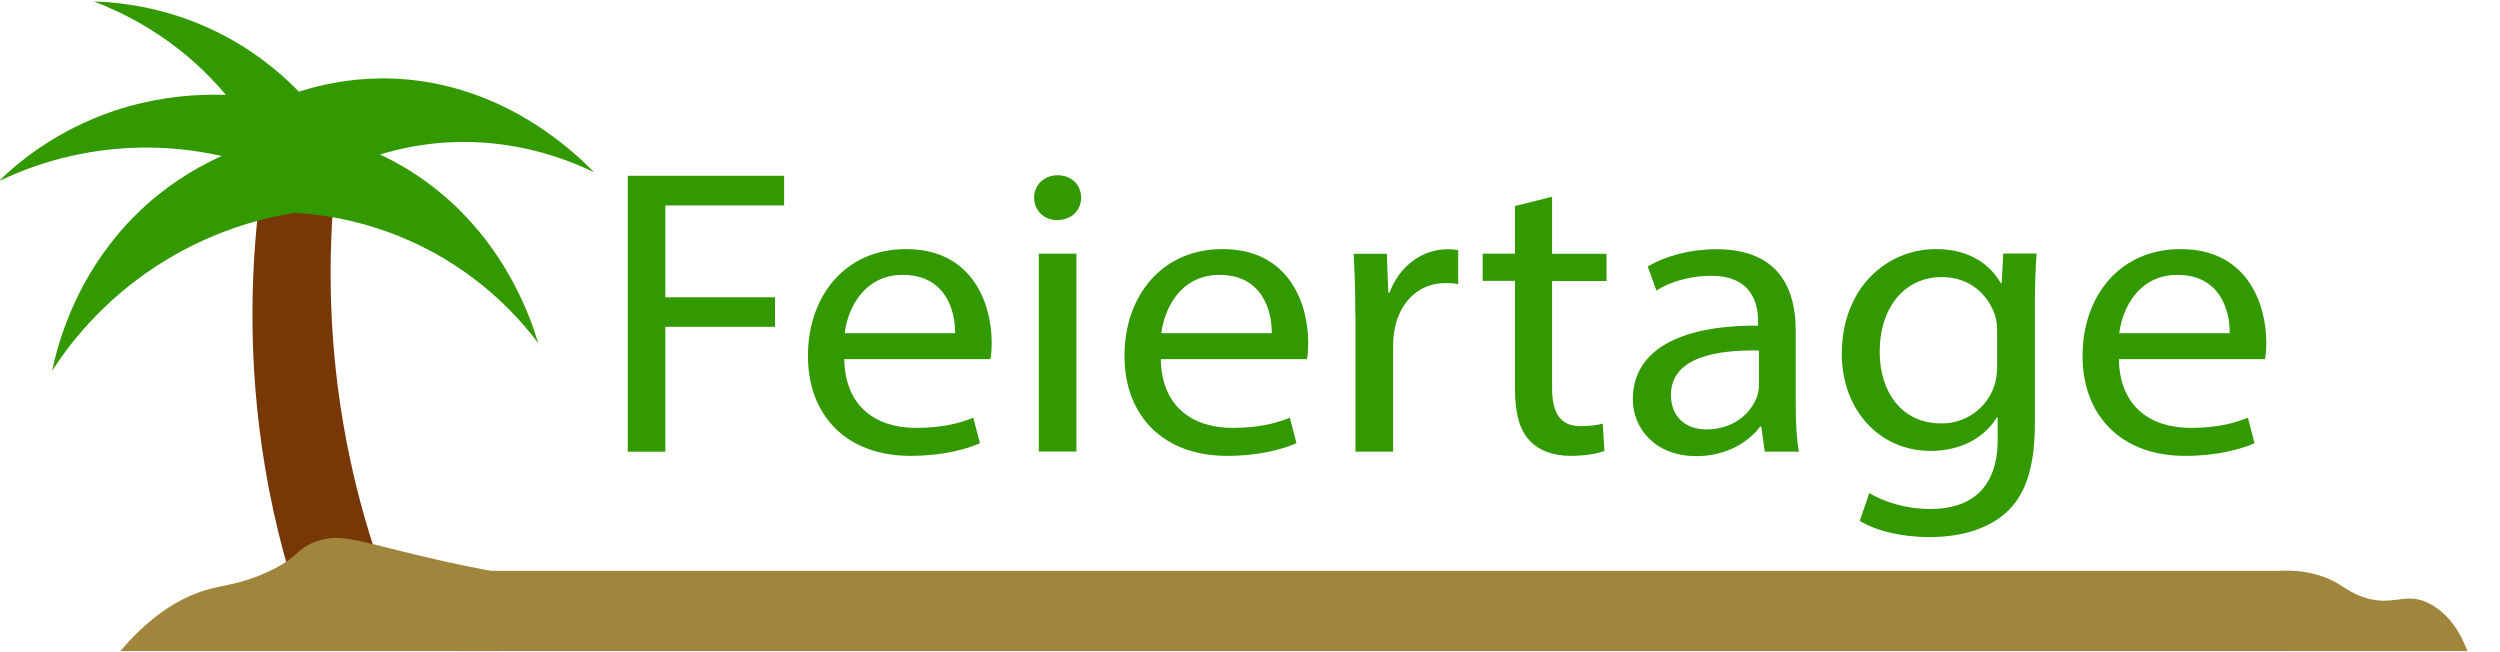
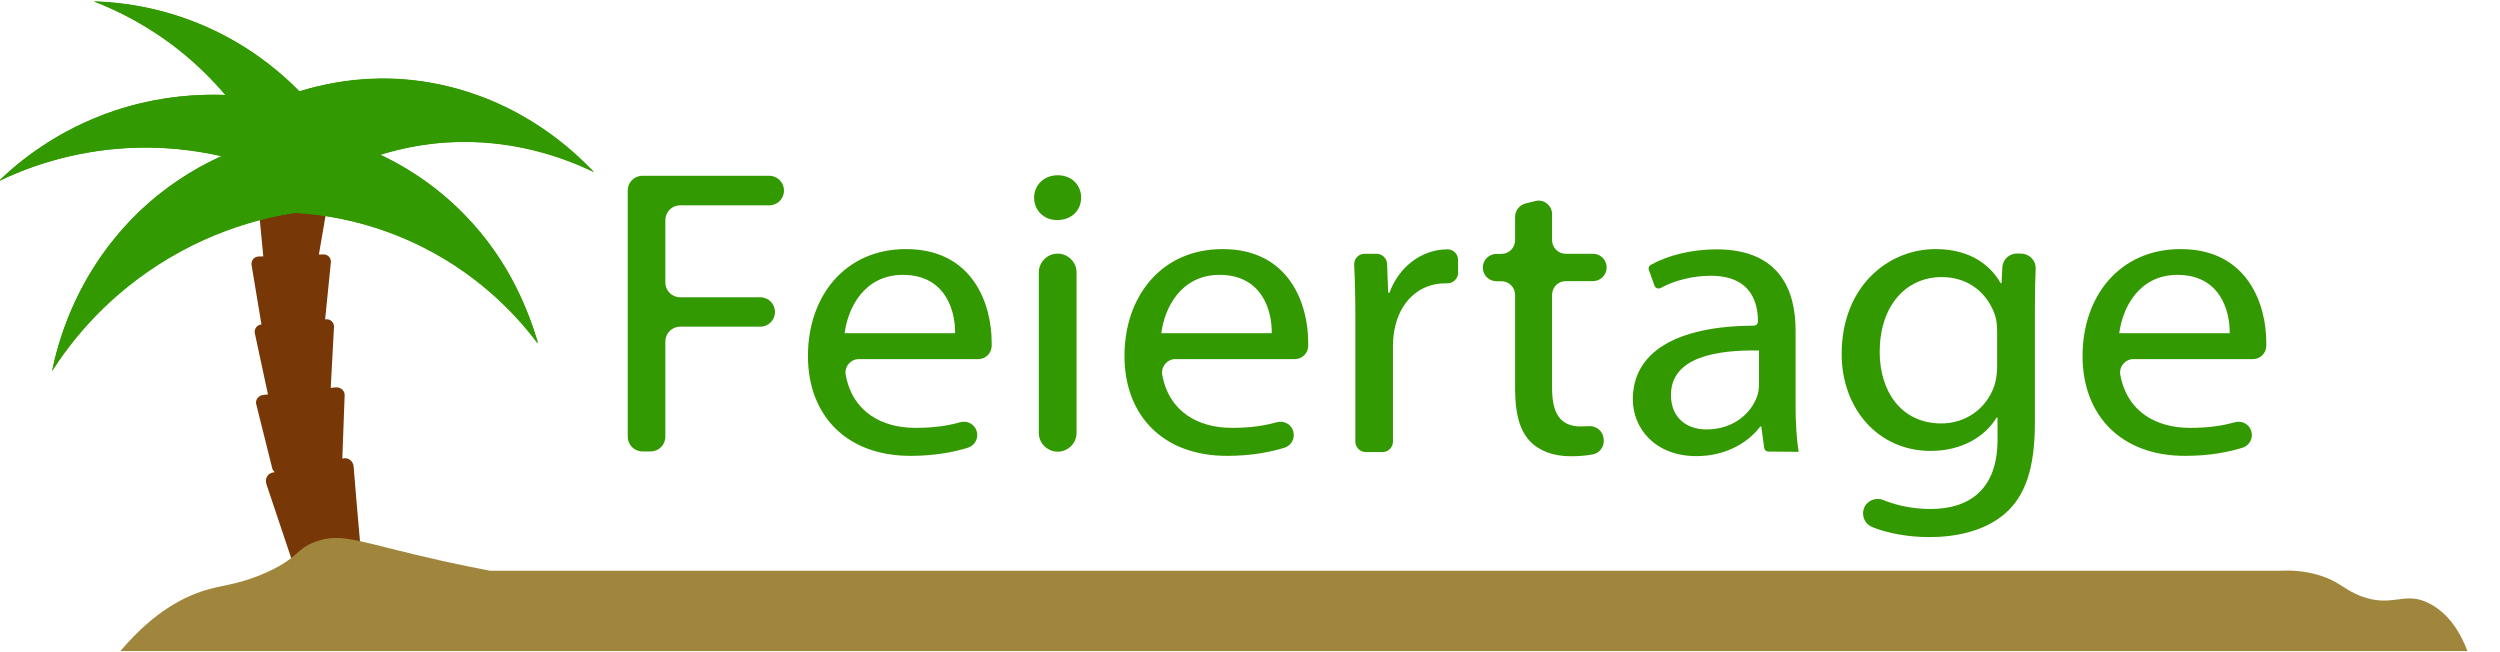
<svg xmlns="http://www.w3.org/2000/svg" version="1.1" id="Ebene_1" x="0px" y="0px" viewBox="0 0 1920 500" style="enable-background:new 0 0 1920 500;" xml:space="preserve">
  <style type="text/css">
	.st0{fill:#773707;}
- 	.st1{fill:#A0863C;}
- 	.st2{fill:#339900;}
+ 	.st1{fill:#339900;}
+ 	.st2{fill:#A0863C;}
</style>
  <g>
-     <path class="st0" d="M293.2,438.4h-71.5c-5.6-19.3-10.7-39.8-14.9-61.5c-16.9-87.1-15-165.4-6.9-228.3c18.9,0.3,37.7,0.7,56.6,1   c-4.7,55-4.4,125.9,12.9,205.5C276,385.5,284.3,413.4,293.2,438.4z" />
+     <path class="st0" d="M271.6,358.4c-0.3-4.1-3.9-7.1-7.6-6.4l-1.1,0.2c0.6-16.2,1.2-32.4,1.8-48.7c0.1-3.5-3.1-6.3-6.8-6l-3.9,0.4   c0.8-15.6,1.7-31.2,2.5-46.8c0.2-3.4-2.6-6.1-6-5.9l-0.8,0.1c1.5-14.6,2.9-29.2,4.4-43.8c0.3-3.4-2.3-6.2-5.7-6.1l-3.5,0.1   c2-11.5,3.9-23,5.9-34.4c0.5-2.8-1.6-5.5-4.5-5.6l-42.8-1.6c-2.9-0.1-5.2,2.3-4.9,5.2c1.2,12.6,2.4,25.2,3.6,37.8l-3.7,0.1   c-3.4,0.1-5.8,3.2-5.3,6.5c2.5,15.2,5.1,30.4,7.6,45.7l-0.1,0c-3.3,0.3-5.7,3.4-5,6.7c3.4,15.7,6.7,31.3,10.1,47l-3.6,0.4   c-3.7,0.4-6.3,3.8-5.4,7.2c4.1,16.4,8.2,32.8,12.3,49.2c0.3,1.2,1,2.2,1.9,2.9l-1.9,0.4c-3.7,0.8-5.8,4.9-4.5,8.8   c6.3,18.7,12.5,37.4,18.8,56.1c1.1,3.2,4.2,5.2,7.3,4.6l41-8.4c3.1-0.6,5.1-3.6,4.9-7.1C274.8,397.7,273.2,378,271.6,358.4z" />
  </g>
-   <path class="st1" d="M384.8,500H92.5c26.5-31.4,51-43.1,69.1-47.8c11.9-3.1,24.6-4.1,43.6-12.8c24.3-11,21.7-17.7,37.2-23.4  c20.7-7.6,34.5,0.8,97.8,14.9c15.4,3.4,28,5.9,36.1,7.4C379.1,458.9,381.9,479.5,384.8,500z" />
-   <path class="st2" d="M413.4,263.6c-13.7-18.2-41.9-50.6-88.6-73.9c-39.8-19.9-76.2-24.9-98-26.2c2.7-20.9,5.4-41.9,8.2-62.8  c22.6,3.9,73.7,16.3,118.9,61.6C390.5,199.1,406.5,240.7,413.4,263.6z" />
-   <path class="st2" d="M456.3,132.3c-21.6-10.4-62.1-26-113.3-22.9c-55.3,3.3-95.7,26.8-115.8,40.6c-2-25.6-4-51.1-5.9-76.7  c21.6-8,72-22.7,133.5-4C404.7,84.5,439.1,114.8,456.3,132.3z" />
-   <path class="st2" d="M40,284.8c12.3-19.1,37.4-52.8,80.8-80.9c47.9-31,93.6-39.3,116.6-41.9c-11.9-17.9-23.9-35.7-35.8-53.6  c-21.9,6.2-71,23.5-111.6,72.2C57.1,220,44.9,262,40,284.8z" />
-   <path class="st2" d="M72.1,1.1c20.2,7.7,56.1,24.2,89.6,58.7c36.2,37.3,51.7,76.9,58.3,97.9c14.7-13.9,29.3-27.7,44-41.6  c-10.6-18.5-37.5-59.3-89.5-87.5C132.4,5.8,93.1,1.8,72.1,1.1z" />
-   <path class="st2" d="M-1,139.2c19.2-9.3,55.6-23.9,103.6-25.7c51.9-1.9,91.7,12,111.7,20.5c-0.5-18.9-0.9-37.7-1.4-56.6  c-20.8-4.1-69.2-10.9-124.9,7.6C42.8,100.2,13.5,125-1,139.2z" />
-   <rect x="350.8" y="438.4" class="st1" width="1401.8" height="61.6" />
+   <path class="st1" d="M413.4,263.6c-13.7-18.2-41.9-50.6-88.6-73.9c-39.8-19.9-76.2-24.9-98-26.2c2.7-20.9,5.4-41.9,8.2-62.8  c22.6,3.9,73.7,16.3,118.9,61.6C390.5,199.1,406.5,240.7,413.4,263.6z" />
+   <path class="st1" d="M456.3,132.3c-21.6-10.4-62.1-26-113.3-22.9c-55.3,3.3-95.7,26.8-115.8,40.6c-2-25.6-4-51.1-5.9-76.7  c21.6-8,72-22.7,133.5-4C404.7,84.5,439.1,114.8,456.3,132.3z" />
+   <path class="st1" d="M40,284.8c12.3-19.1,37.4-52.8,80.8-80.9c47.9-31,93.6-39.3,116.6-41.9c-11.9-17.9-23.9-35.7-35.8-53.6  c-21.9,6.2-71,23.5-111.6,72.2C57.1,220,44.9,262,40,284.8z" />
+   <path class="st1" d="M72.1,1.1c20.2,7.7,56.1,24.2,89.6,58.7c36.2,37.3,51.7,76.9,58.3,97.9c14.7-13.9,29.3-27.7,44-41.6  c-10.6-18.5-37.5-59.3-89.5-87.5C132.4,5.8,93.1,1.8,72.1,1.1z" />
+   <path class="st1" d="M-1,139.2c19.2-9.3,55.6-23.9,103.6-25.7c51.9-1.9,91.7,12,111.7,20.5c-0.5-18.9-0.9-37.7-1.4-56.6  c-20.8-4.1-69.2-10.9-124.9,7.6C42.8,100.2,13.5,125-1,139.2z" />
  <g>
-     <path class="st2" d="M482.1,135h120.1v22.8H511v70.5h84.2V251H511v95.9h-28.9V135z" />
-     <path class="st2" d="M648.4,275.8c0.6,37.4,25.5,52.8,54.8,52.8c20.8,0,33.6-3.5,44.3-7.8l5.1,19.6c-10.2,4.4-28,9.7-53.4,9.7   c-49.2,0-78.7-31.1-78.7-76.7c0-46.1,28.6-82.1,75.3-82.1c52.2,0,65.8,43.5,65.8,71.5c0,5.8-0.3,10-1,13H648.4z M733.5,255.9   c0.3-17.4-7.5-44.8-40.1-44.8c-29.7,0-42.3,25.5-44.7,44.8H733.5z" />
-     <path class="st2" d="M830.3,151.8c0,9.4-6.9,17.2-18.5,17.2c-10.5,0-17.6-7.8-17.6-17.2c0-9.5,7.4-17.2,18.1-17.2   C823.2,134.6,830.3,142.2,830.3,151.8z M797.8,346.8v-152h28.9v152H797.8z" />
-     <path class="st2" d="M891.5,275.8c0.6,37.4,25.5,52.8,54.8,52.8c20.8,0,33.6-3.5,44.3-7.8l5.1,19.6c-10.2,4.4-28,9.7-53.4,9.7   c-49.2,0-78.7-31.1-78.7-76.7c0-46.1,28.6-82.1,75.3-82.1c52.2,0,65.8,43.5,65.8,71.5c0,5.8-0.3,10-1,13H891.5z M976.7,255.9   c0.3-17.4-7.5-44.8-40.1-44.8c-29.7,0-42.3,25.5-44.7,44.8H976.7z" />
-     <path class="st2" d="M1040.9,242.2c0-17.9-0.5-33.2-1.3-47.3h25.5l1.1,29.8h1c7.5-20.4,25.1-33.3,44.6-33.3c3.2,0,5.4,0.2,8.1,0.8   v26c-3-0.6-5.9-0.8-9.9-0.8c-20.5,0-35,14.7-38.9,35.4c-0.8,3.9-1.2,8.4-1.2,12.9v81.2h-28.9V242.2z" />
-     <path class="st2" d="M1192,151.1v43.8h41.8v20.9H1192v81.9c0,18.9,5.7,29.6,22,29.6c7.5,0,13-0.9,16.9-2l1.3,21   c-5.6,2.1-14.7,3.8-26,3.8c-13.4,0-24.5-4.2-31.4-11.7c-8-8.4-11.3-21.8-11.3-39.7v-83h-24.8v-20.9h24.8v-36.6L1192,151.1z" />
-     <path class="st2" d="M1355.3,346.8l-2.6-19.2h-0.9c-8.8,11.9-26,22.7-48.9,22.7c-32.3,0-48.9-21.8-48.9-43.6   c0-36.8,34.3-57,96.2-56.6v-3.2c0-12.4-3.7-35.2-36.4-35.1c-14.9,0-30.5,4.2-41.7,11.3l-6.6-18.4c13.3-8.1,32.6-13.3,52.8-13.3   c48.9,0,60.8,31.8,60.8,62.2v56.9c0,13,0.6,25.9,2.4,36.4H1355.3z M1350.8,269.2c-31.5-0.6-67.5,4.7-67.5,34.1   c0,18.1,12.6,26.5,27.2,26.5c21.1,0,34.4-12.6,39-25.5c1-2.9,1.4-6.1,1.4-8.7V269.2z" />
-     <path class="st2" d="M1564.1,194.8c-0.8,10.7-1.3,23.1-1.3,41.6v88.3c0,35.2-7.6,56.3-22.8,69.6c-15.7,13.7-38.1,18.2-58.3,18.2   c-19.4,0-40.4-4.3-53.4-12.5l7.3-21.3c10.7,6.3,27.1,12.2,47.1,12.2c29.7,0,51.5-14.8,51.5-53.3v-16.9h-0.7   c-8.7,14.3-26.2,25.6-50.8,25.6c-39.9,0-68.2-32.2-68.2-74.4c0-51.6,35.3-80.6,72.2-80.6c27.8,0,42.8,13.6,49.9,26.2h0.7l1.2-22.8   H1564.1z M1533.8,254.6c0-4.5-0.4-8.6-1.6-12.4c-5.4-16.1-19.4-29.4-40.9-29.4c-27.8,0-47.7,22.3-47.7,57.6   c0,29.7,16.2,54.8,47.4,54.8c18.1,0,34.2-10.8,40.5-28.5c1.5-4.5,2.3-9.9,2.3-14.7V254.6z" />
-     <path class="st2" d="M1627.3,275.8c0.6,37.4,25.5,52.8,54.8,52.8c20.8,0,33.6-3.5,44.3-7.8l5.1,19.6c-10.2,4.4-28,9.7-53.4,9.7   c-49.2,0-78.7-31.1-78.7-76.7c0-46.1,28.6-82.1,75.3-82.1c52.2,0,65.8,43.5,65.8,71.5c0,5.8-0.3,10-1,13H1627.3z M1712.4,255.9   c0.3-17.4-7.5-44.8-40.1-44.8c-29.7,0-42.3,25.5-44.7,44.8H1712.4z" />
+     <path class="st1" d="M493.4,135h97.4c6.3,0,11.3,5.1,11.3,11.3v0.1c0,6.3-5.1,11.3-11.3,11.3h-68.5c-6.3,0-11.3,5.1-11.3,11.3V217   c0,6.3,5.1,11.3,11.3,11.3h61.6c6.3,0,11.3,5.1,11.3,11.3v0c0,6.3-5.1,11.3-11.3,11.3h-61.6c-6.3,0-11.3,5.1-11.3,11.3v73.2   c0,6.3-5.1,11.3-11.3,11.3h-6.3c-6.3,0-11.3-5.1-11.3-11.3V146.3C482.1,140,487.1,135,493.4,135z" />
+     <path class="st1" d="M659.6,275.8c-6.4,0-11.2,5.8-10.1,12.1c5.3,28.6,27.8,40.7,53.6,40.7c14.8,0,25.4-1.8,34.3-4.3   c5.6-1.6,11.4,1.6,12.8,7.2v0c1.4,5.2-1.6,10.7-6.7,12.3c-10.5,3.3-25.3,6.3-44.3,6.3c-49.2,0-78.7-31.1-78.7-76.7   c0-46.1,28.6-82.1,75.3-82.1c52.2,0,65.8,43.5,65.8,71.5c0,1.1,0,2.1,0,3c-0.1,5.5-4.7,10-10.2,10H659.6z M733.5,255.9   c0.3-17.4-7.5-44.8-40.1-44.8c-29.7,0-42.3,25.5-44.7,44.8H733.5z" />
+     <path class="st1" d="M830.3,151.8c0,9.4-6.9,17.2-18.5,17.2c-10.5,0-17.6-7.8-17.6-17.2c0-9.5,7.4-17.2,18.1-17.2   C823.2,134.6,830.3,142.2,830.3,151.8z M797.8,332.4V209.3c0-8,6.5-14.5,14.5-14.5l0,0c8,0,14.5,6.5,14.5,14.5v123.1   c0,8-6.5,14.5-14.5,14.5l0,0C804.3,346.8,797.8,340.4,797.8,332.4z" />
+     <path class="st1" d="M902.7,275.8c-6.4,0-11.2,5.8-10.1,12.1c5.3,28.6,27.8,40.7,53.6,40.7c14.8,0,25.4-1.8,34.3-4.3   c5.6-1.6,11.4,1.6,12.8,7.2l0,0c1.4,5.2-1.6,10.7-6.7,12.3c-10.5,3.3-25.3,6.3-44.3,6.3c-49.2,0-78.7-31.1-78.7-76.7   c0-46.1,28.6-82.1,75.3-82.1c52.2,0,65.8,43.5,65.8,71.5c0,1.1,0,2.1,0,3c-0.1,5.5-4.7,10-10.2,10H902.7z M976.7,255.9   c0.3-17.4-7.5-44.8-40.1-44.8c-29.7,0-42.3,25.5-44.7,44.8H976.7z" />
+     <path class="st1" d="M1040.9,242.2c0-14.4-0.3-27.1-0.9-38.9c-0.2-4.6,3.4-8.4,8-8.4h9.2c4.3,0,7.9,3.4,8.1,7.8l0.8,22.1h1   c7.5-20.4,25.1-33.3,44.6-33.3c0,0,0.1,0,0.1,0c4.4,0,8,3.6,8,8.1v9.9c0,4.5-3.7,8.1-8.2,8.1c-0.5,0-1.1,0-1.7,0   c-20.5,0-35,14.7-38.9,35.4c-0.8,3.9-1.2,8.4-1.2,12.9v73.2c0,4.5-3.6,8.1-8.1,8.1H1049c-4.5,0-8.1-3.6-8.1-8.1V242.2z" />
+     <path class="st1" d="M1192,164.5v19.9c0,5.8,4.7,10.5,10.5,10.5h20.9c5.8,0,10.5,4.7,10.5,10.5v0c0,5.8-4.7,10.5-10.5,10.5h-20.9   c-5.8,0-10.5,4.7-10.5,10.5v71.5c0,18.9,5.7,29.6,22,29.6c2.3,0,4.4-0.1,6.3-0.2c5.8-0.4,10.9,3.9,11.3,9.8l0.1,0.9   c0.3,5.3-3.3,10-8.5,11c-4.8,0.9-10.5,1.4-16.9,1.4c-13.4,0-24.5-4.2-31.4-11.7c-8-8.4-11.3-21.8-11.3-39.7v-72.5   c0-5.8-4.7-10.5-10.5-10.5h-3.8c-5.8,0-10.5-4.7-10.5-10.5v0c0-5.8,4.7-10.5,10.5-10.5h3.8c5.8,0,10.5-4.7,10.5-10.5v-18   c0-4.8,3.3-9,7.9-10.2l7.6-1.9C1185.6,152.7,1192,157.7,1192,164.5z" />
+     <path class="st1" d="M1358.1,346.8c-1.6,0-3-1.2-3.2-2.8l-2.2-16.4h-0.9c-8.8,11.9-26,22.7-48.9,22.7c-32.3,0-48.9-21.8-48.9-43.6   c0-36.2,33.2-56.3,92.9-56.6c1.8,0,3.2-1.4,3.2-3.2l0,0c0-12.4-3.7-35.2-36.4-35.1c-13.5,0-27.6,3.5-38.4,9.4   c-1.7,0.9-3.9,0.1-4.6-1.7l-4.4-12.2c-0.5-1.5,0.1-3.1,1.5-3.9c13.1-7.3,31.4-11.9,50.4-11.9c48.9,0,60.8,31.8,60.8,62.2v56.9   c0,13,0.6,25.9,2.4,36.4c0,0,0,0,0,0L1358.1,346.8z M1350.8,269.2c-31.5-0.6-67.5,4.7-67.5,34.1c0,18.1,12.6,26.5,27.2,26.5   c21.1,0,34.4-12.6,39-25.5c1-2.9,1.4-6.1,1.4-8.7V269.2z" />
+     <path class="st1" d="M1552.2,194.8c6.4,0,11.5,5.3,11.2,11.7c-0.4,8.2-0.6,17.7-0.6,29.9v88.3c0,35.2-7.6,56.3-22.8,69.6   c-15.7,13.7-38.1,18.2-58.3,18.2c-15.1,0-31.2-2.6-43.8-7.7c-5.5-2.2-8.4-8.4-6.5-14l0-0.1c2.1-6.1,8.9-9.1,14.9-6.7   c9.8,4,22.2,6.9,36.3,6.9c29.7,0,51.5-14.8,51.5-53.3v-16.9h-0.7c-8.7,14.3-26.2,25.6-50.8,25.6c-39.9,0-68.2-32.2-68.2-74.4   c0-51.6,35.3-80.6,72.2-80.6c27.8,0,42.8,13.6,49.9,26.2h0.7l0.6-12.2c0.3-5.9,5.2-10.6,11.2-10.6H1552.2z M1533.8,254.6   c0-4.5-0.4-8.6-1.6-12.4c-5.4-16.1-19.4-29.4-40.9-29.4c-27.8,0-47.7,22.3-47.7,57.6c0,29.7,16.2,54.8,47.4,54.8   c18.1,0,34.2-10.8,40.5-28.5c1.5-4.5,2.3-9.9,2.3-14.7V254.6z" />
+     <path class="st1" d="M1638.5,275.8c-6.4,0-11.2,5.8-10.1,12.1c5.3,28.6,27.8,40.7,53.6,40.7c14.8,0,25.4-1.8,34.3-4.3   c5.6-1.6,11.4,1.6,12.8,7.2v0c1.4,5.2-1.6,10.7-6.7,12.3c-10.5,3.3-25.3,6.3-44.3,6.3c-49.2,0-78.7-31.1-78.7-76.7   c0-46.1,28.6-82.1,75.3-82.1c52.2,0,65.8,43.5,65.8,71.5c0,1.1,0,2.1,0,3c-0.1,5.5-4.7,10-10.2,10H1638.5z M1712.4,255.9   c0.3-17.4-7.5-44.8-40.1-44.8c-29.7,0-42.3,25.5-44.7,44.8H1712.4z" />
  </g>
-   <path class="st1" d="M1895,500h-143.5v-61.6c6.8-0.4,17.1-0.2,28.7,3.2c16.9,4.9,19.6,11.5,34,16.7c22.6,8.1,32-3.4,48.9,4  C1881.1,470.1,1890.2,487.4,1895,500z" />
+   <path class="st2" d="M1863.1,462.2c-16.9-7.4-26.3,4.1-48.9-4c-14.4-5.2-17.1-11.8-34-16.7c-11.6-3.4-21.9-3.5-28.7-3.2H376.3  c-8.1-1.5-20.7-4-36.1-7.4c-63.2-14-77.1-22.5-97.8-14.9c-15.5,5.7-12.9,12.3-37.2,23.4c-19,8.6-31.7,9.7-43.6,12.8  c-18.1,4.7-42.6,16.4-69.1,47.8h258.2h34h1366.8h1H1895C1890.2,487.4,1881.1,470.1,1863.1,462.2z" />
+   <path class="st1" d="M226.7,163.4c21.8,1.3,58.3,6.4,98.3,26.6c46.4,23.5,74.4,55.8,88,74c-5.7-21.2-20-62.6-57-100  c-23-23.3-47-37-64-45c15.5-4.8,35.9-9.4,60-10c47.1-1.2,83.9,13.2,104,23c-14.2-15.2-55.7-55.7-123-68c-45.5-8.3-82.9,0-103,6  c-12.8-13-32.5-30-60-44C130.2,5.7,93.4,1.7,72,1c18.1,7.1,41.8,18.7,66,38c14.5,11.6,26,23.4,35,34c-19.7-0.8-50.2,0.4-85,12  c-44,14.8-73.6,39.2-89,54c20-9.6,52.4-22,94-25c31.6-2.3,58.1,1.7,77,6c-18.7,8.6-48,25-75,55c-38.3,42.4-50.6,88.3-55,110  c13.6-21.3,42.4-60,93-89C169.7,174.9,204.1,166.8,226.7,163.4z" />
</svg>
